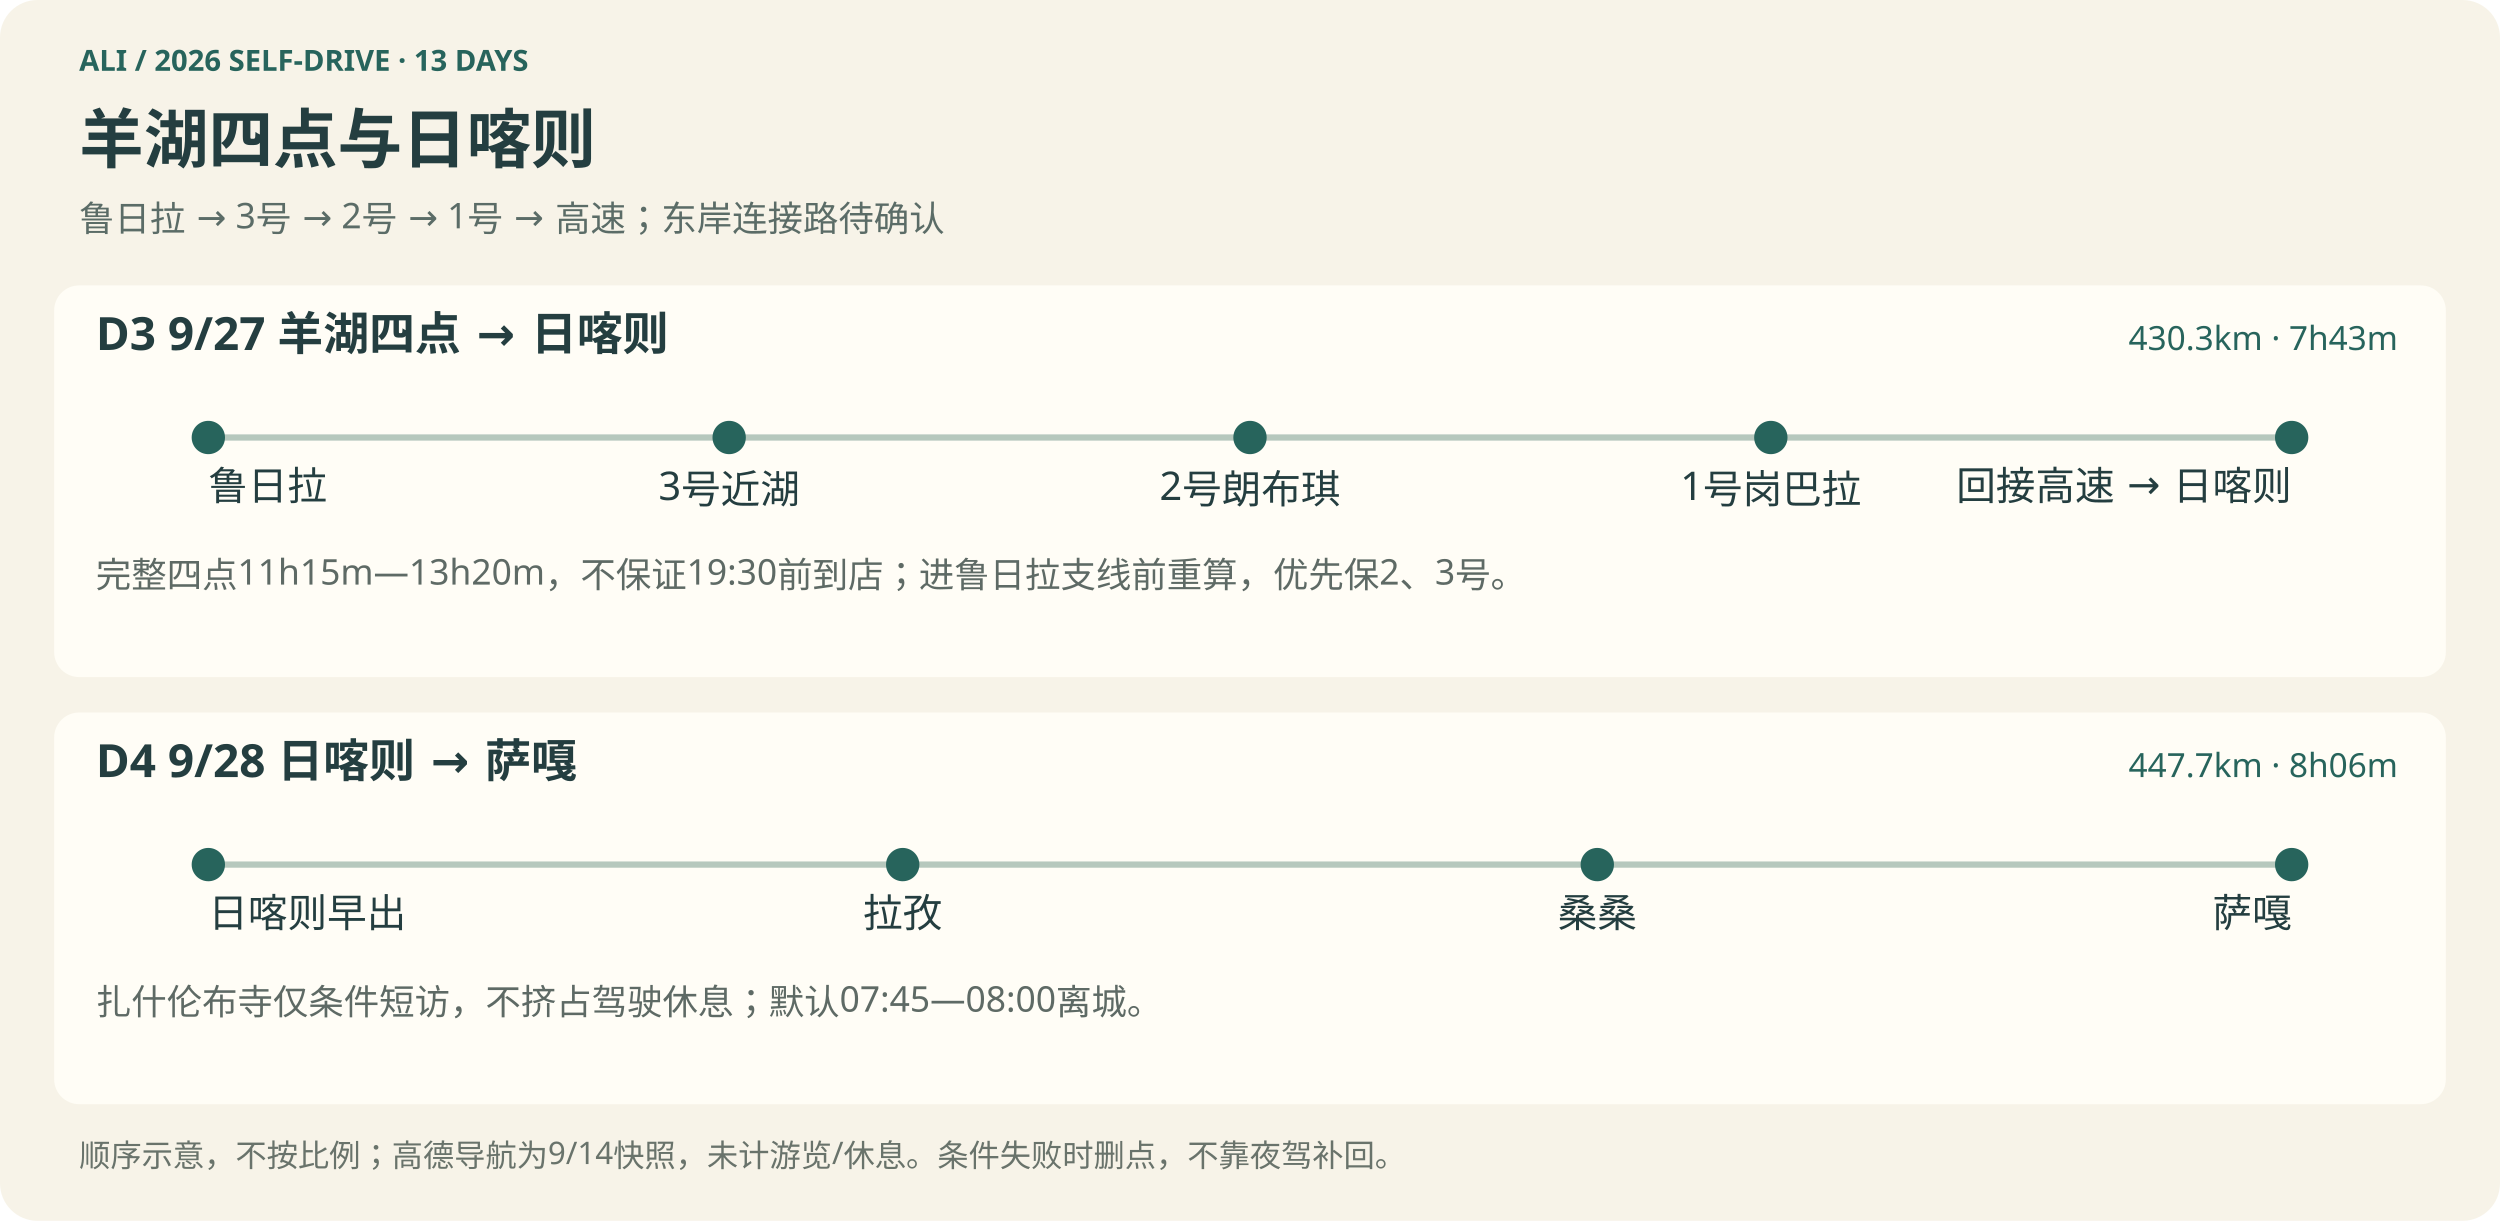
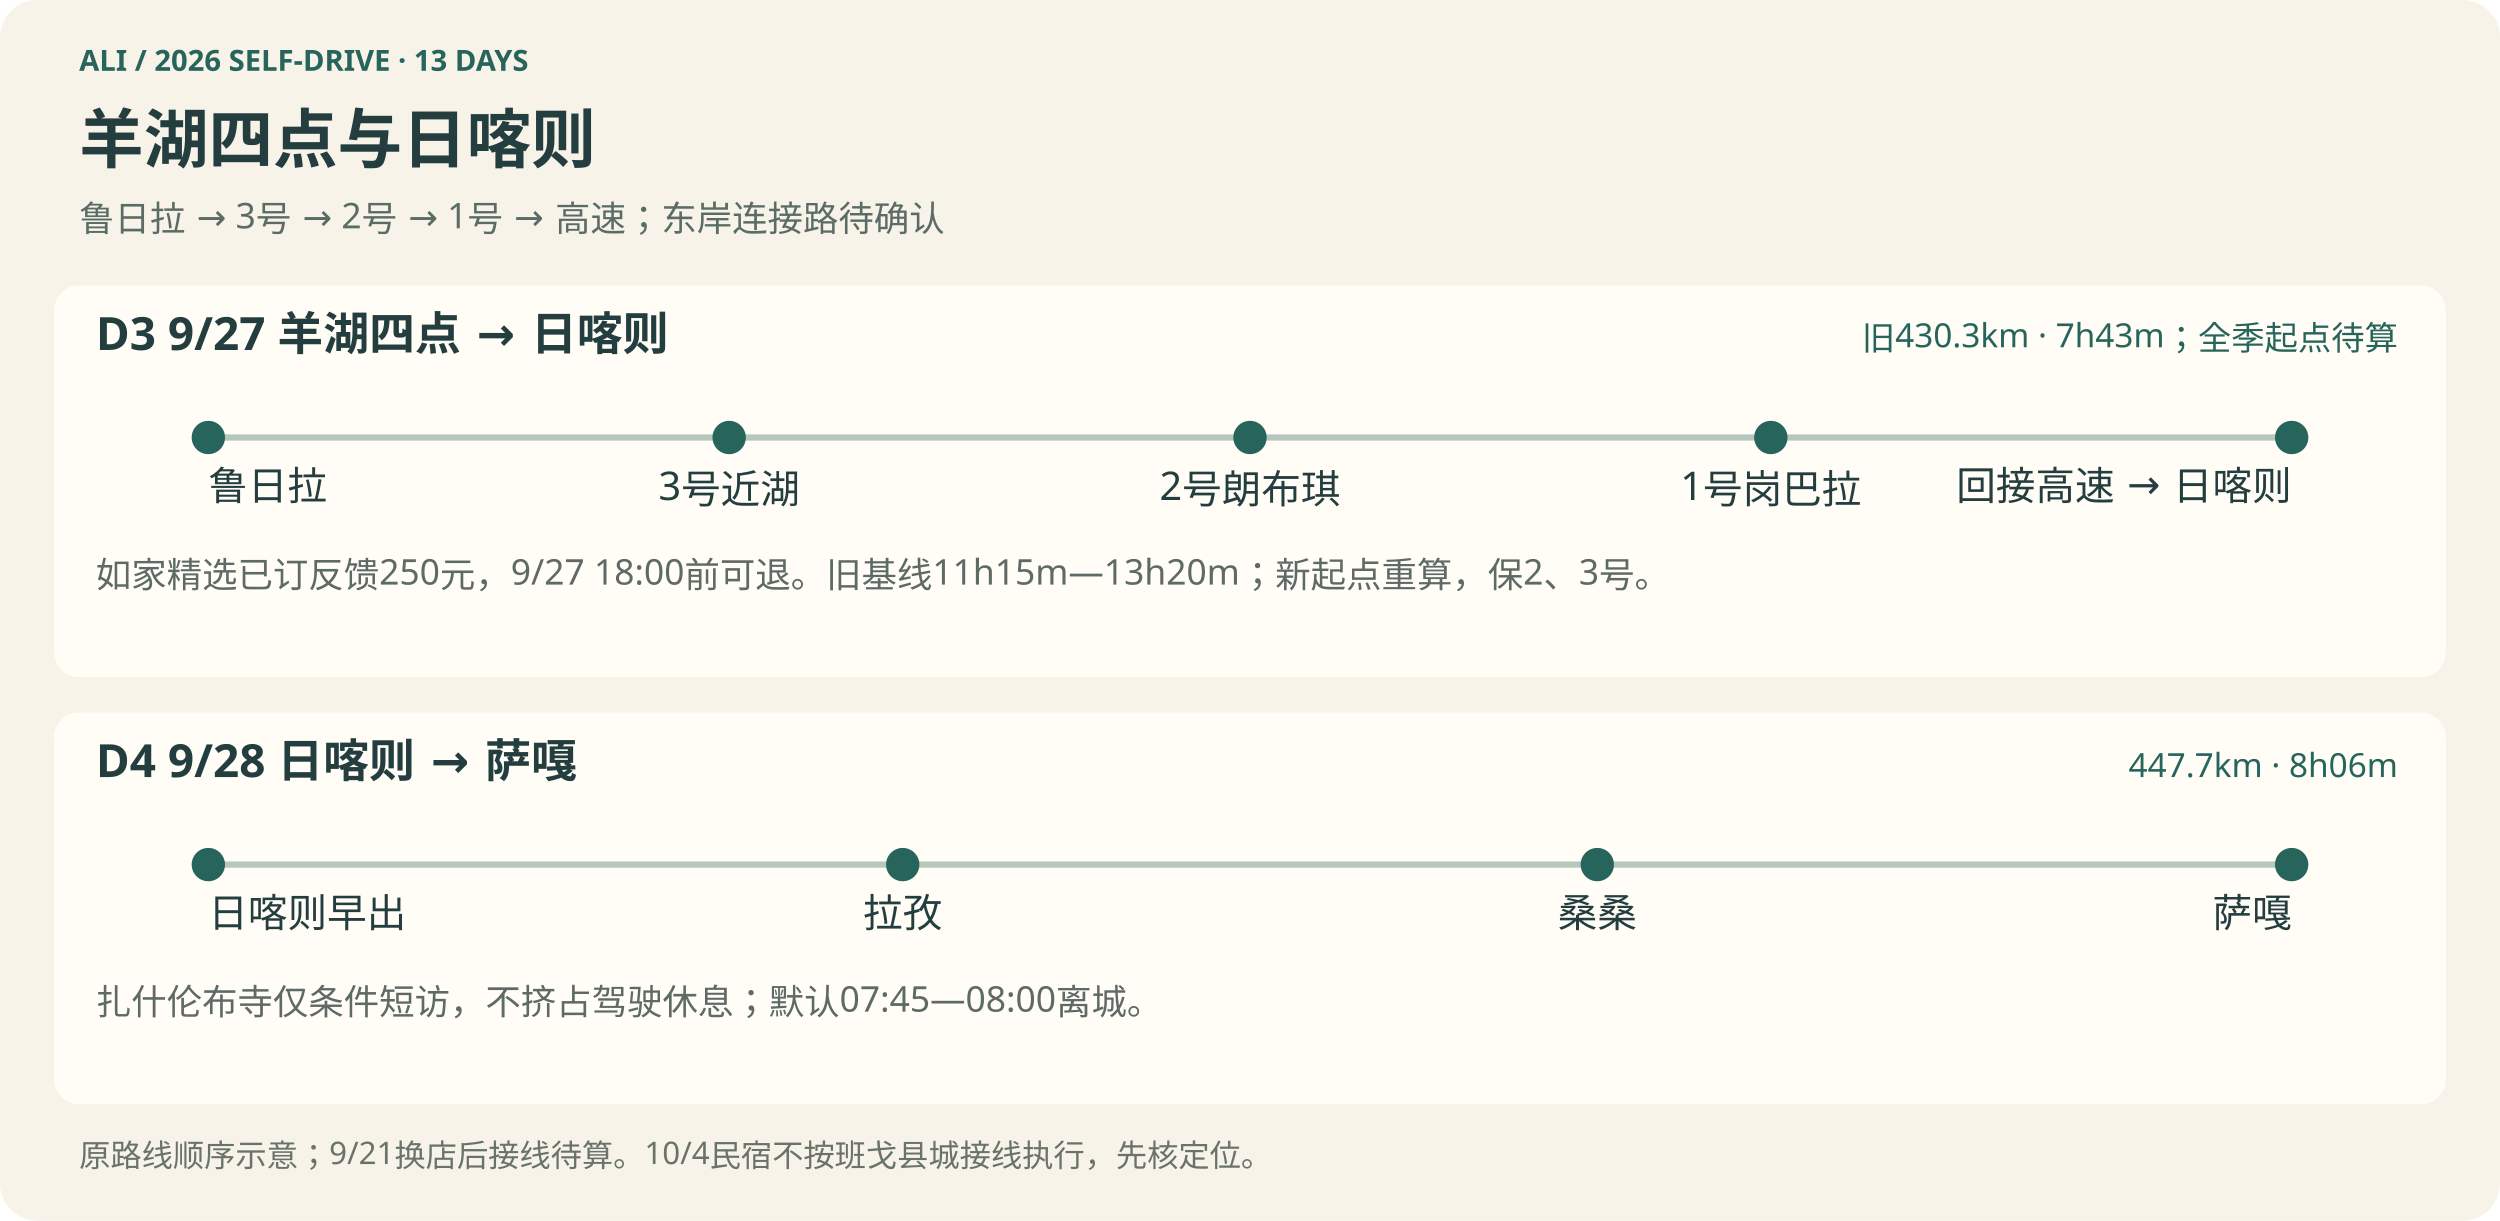
<svg xmlns="http://www.w3.org/2000/svg" viewBox="0 0 1200 586" class="ali-route-map" role="img">
  <g font-family="PingFang SC,Microsoft YaHei,sans-serif">
    <rect width="1200" height="586" rx="18" fill="#f7f3e8" />
    <text x="38.0" y="34.0" font-size="14" fill="#27645c" text-anchor="start" font-weight="600">ALI / 2026     SELF-DRIVE · 13 DAYS</text>
    <text x="38.0" y="78.0" font-size="31" fill="#243e40" text-anchor="start" font-weight="700">羊湖四点与日喀则</text>
    <text x="38.0" y="111.0" font-size="17" fill="#5b6c67" text-anchor="start" font-weight="400">鲁日拉 → 3号 → 2号 → 1号 → 高速；东岸连接路待确认</text>
    <rect x="26" y="137" width="1148" height="188" rx="12" fill="#fffdf6" />
    <text x="46.0" y="168.0" font-size="22" fill="#243e40" text-anchor="start" font-weight="600">D3  9/27  羊湖四点 → 日喀则</text>
-     <text x="1151.0" y="168.0" font-size="16" fill="#27645c" text-anchor="end" font-weight="400">430.3km · 7h43m</text>
+     <text x="1151.0" y="168.0" font-size="16" fill="#27645c" text-anchor="end" font-weight="400">旧430.3km · 7h43m；全季起点待算</text>
    <g data-layer="route-a">
      <line x1="100" y1="210" x2="1100" y2="210" stroke="#b6c8bd" stroke-width="3" />
    </g>
    <g data-layer="sights-core">
-       <g class="point tier-1" data-point-id="d3-stop-0" data-title="鲁日拉" data-summary="完整四点11h15m—13h20m，不保证19:30前到店；进鲁日拉支线前重算，优先保2、3号。" data-day-a="D3" data-kind="viewpoint" data-tier="1" data-action="core" data-status="documented" data-route-scope="A" data-elevation="" data-cost-basis="2026-09-14规划；点位与连线不是停车、准入或飞行许可。">
+       <g class="point tier-1" data-point-id="d3-stop-0" data-title="鲁日拉" data-summary="如家精选已订反馈250元，9/27 18:00前可退。旧基线11h15m—13h20m；新起点重算，保2、3号。" data-day-a="D3" data-kind="viewpoint" data-tier="1" data-action="core" data-status="documented" data-route-scope="A" data-elevation="" data-cost-basis="2026-09-14规划；点位与连线不是停车、准入或飞行许可。">
        <circle class="point-symbol" cx="100.0" cy="210" r="8" fill="#27645c" />
        <text x="100.0" y="240.0" font-size="19" fill="#243e40" text-anchor="start" font-weight="500">鲁日拉</text>
      </g>
-       <g class="point tier-1" data-point-id="d3-stop-1" data-title="3号近湖" data-summary="完整四点11h15m—13h20m，不保证19:30前到店；进鲁日拉支线前重算，优先保2、3号。" data-day-a="D3" data-kind="viewpoint" data-tier="1" data-action="core" data-status="documented" data-route-scope="A" data-elevation="" data-cost-basis="2026-09-14规划；点位与连线不是停车、准入或飞行许可。">
+       <g class="point tier-1" data-point-id="d3-stop-1" data-title="3号近湖" data-summary="如家精选已订反馈250元，9/27 18:00前可退。旧基线11h15m—13h20m；新起点重算，保2、3号。" data-day-a="D3" data-kind="viewpoint" data-tier="1" data-action="core" data-status="documented" data-route-scope="A" data-elevation="" data-cost-basis="2026-09-14规划；点位与连线不是停车、准入或飞行许可。">
        <circle class="point-symbol" cx="350.0" cy="210" r="8" fill="#27645c" />
        <text x="350.0" y="240.0" font-size="19" fill="#243e40" text-anchor="middle" font-weight="500">3号近湖</text>
      </g>
-       <g class="point tier-1" data-point-id="d3-stop-2" data-title="2号朗布琪" data-summary="完整四点11h15m—13h20m，不保证19:30前到店；进鲁日拉支线前重算，优先保2、3号。" data-day-a="D3" data-kind="viewpoint" data-tier="1" data-action="core" data-status="documented" data-route-scope="A" data-elevation="" data-cost-basis="2026-09-14规划；点位与连线不是停车、准入或飞行许可。">
+       <g class="point tier-1" data-point-id="d3-stop-2" data-title="2号朗布琪" data-summary="如家精选已订反馈250元，9/27 18:00前可退。旧基线11h15m—13h20m；新起点重算，保2、3号。" data-day-a="D3" data-kind="viewpoint" data-tier="1" data-action="core" data-status="documented" data-route-scope="A" data-elevation="" data-cost-basis="2026-09-14规划；点位与连线不是停车、准入或飞行许可。">
        <circle class="point-symbol" cx="600.0" cy="210" r="8" fill="#27645c" />
        <text x="600.0" y="240.0" font-size="19" fill="#243e40" text-anchor="middle" font-weight="500">2号朗布琪</text>
      </g>
-       <g class="point tier-1" data-point-id="d3-stop-3" data-title="1号岗巴拉" data-summary="完整四点11h15m—13h20m，不保证19:30前到店；进鲁日拉支线前重算，优先保2、3号。" data-day-a="D3" data-kind="viewpoint" data-tier="1" data-action="core" data-status="documented" data-route-scope="A" data-elevation="" data-cost-basis="2026-09-14规划；点位与连线不是停车、准入或飞行许可。">
+       <g class="point tier-1" data-point-id="d3-stop-3" data-title="1号岗巴拉" data-summary="如家精选已订反馈250元，9/27 18:00前可退。旧基线11h15m—13h20m；新起点重算，保2、3号。" data-day-a="D3" data-kind="viewpoint" data-tier="1" data-action="core" data-status="documented" data-route-scope="A" data-elevation="" data-cost-basis="2026-09-14规划；点位与连线不是停车、准入或飞行许可。">
        <circle class="point-symbol" cx="850.0" cy="210" r="8" fill="#27645c" />
        <text x="850.0" y="240.0" font-size="19" fill="#243e40" text-anchor="middle" font-weight="500">1号岗巴拉</text>
      </g>
-       <g class="point tier-1" data-point-id="d3-stop-4" data-title="回接高速 → 日喀则" data-summary="完整四点11h15m—13h20m，不保证19:30前到店；进鲁日拉支线前重算，优先保2、3号。" data-day-a="D3" data-kind="viewpoint" data-tier="1" data-action="core" data-status="documented" data-route-scope="A" data-elevation="" data-cost-basis="2026-09-14规划；点位与连线不是停车、准入或飞行许可。">
+       <g class="point tier-1" data-point-id="d3-stop-4" data-title="回接高速 → 日喀则" data-summary="如家精选已订反馈250元，9/27 18:00前可退。旧基线11h15m—13h20m；新起点重算，保2、3号。" data-day-a="D3" data-kind="viewpoint" data-tier="1" data-action="core" data-status="documented" data-route-scope="A" data-elevation="" data-cost-basis="2026-09-14规划；点位与连线不是停车、准入或飞行许可。">
        <circle class="point-symbol" cx="1100.0" cy="210" r="8" fill="#27645c" />
        <text x="1100.0" y="240.0" font-size="19" fill="#243e40" text-anchor="end" font-weight="500">回接高速 → 日喀则</text>
      </g>
    </g>
-     <text x="46.0" y="282.0" font-size="17" fill="#5e6a65" text-anchor="start" font-weight="400">完整四点11h15m—13h20m，不保证19:30前到店；进鲁日拉支线前重算，优先保2、3号。</text>
+     <text x="46.0" y="282.0" font-size="17" fill="#5e6a65" text-anchor="start" font-weight="400">如家精选已订反馈250元，9/27 18:00前可退。旧基线11h15m—13h20m；新起点重算，保2、3号。</text>
    <rect x="26" y="342" width="1148" height="188" rx="12" fill="#fffdf6" />
    <text x="46.0" y="373.0" font-size="22" fill="#243e40" text-anchor="start" font-weight="600">D4  9/28  日喀则 → 萨嘎</text>
    <text x="1151.0" y="373.0" font-size="16" fill="#27645c" text-anchor="end" font-weight="400">447.7km · 8h06m</text>
    <g data-layer="route-a">
      <line x1="100" y1="415" x2="1100" y2="415" stroke="#b6c8bd" stroke-width="3" />
    </g>
    <g data-layer="sights-core">
      <g class="point tier-1" data-point-id="d4-stop-0" data-title="日喀则早出" data-summary="扎什伦布寺仅条件短访，不挤占驾驶休息；默认07:45—08:00离城。" data-day-a="D4" data-kind="viewpoint" data-tier="1" data-action="core" data-status="documented" data-route-scope="A" data-elevation="" data-cost-basis="2026-09-14规划；点位与连线不是停车、准入或飞行许可。">
        <circle class="point-symbol" cx="100.0" cy="415" r="8" fill="#27645c" />
        <text x="100.0" y="445.0" font-size="19" fill="#243e40" text-anchor="start" font-weight="500">日喀则早出</text>
      </g>
      <g class="point tier-1" data-point-id="d4-stop-1" data-title="拉孜" data-summary="扎什伦布寺仅条件短访，不挤占驾驶休息；默认07:45—08:00离城。" data-day-a="D4" data-kind="viewpoint" data-tier="1" data-action="core" data-status="documented" data-route-scope="A" data-elevation="" data-cost-basis="2026-09-14规划；点位与连线不是停车、准入或飞行许可。">
        <circle class="point-symbol" cx="433.3" cy="415" r="8" fill="#27645c" />
        <text x="433.3" y="445.0" font-size="19" fill="#243e40" text-anchor="middle" font-weight="500">拉孜</text>
      </g>
      <g class="point tier-1" data-point-id="d4-stop-2" data-title="桑桑" data-summary="扎什伦布寺仅条件短访，不挤占驾驶休息；默认07:45—08:00离城。" data-day-a="D4" data-kind="viewpoint" data-tier="1" data-action="core" data-status="documented" data-route-scope="A" data-elevation="" data-cost-basis="2026-09-14规划；点位与连线不是停车、准入或飞行许可。">
        <circle class="point-symbol" cx="766.7" cy="415" r="8" fill="#27645c" />
        <text x="766.7" y="445.0" font-size="19" fill="#243e40" text-anchor="middle" font-weight="500">桑桑</text>
      </g>
      <g class="point tier-1" data-point-id="d4-stop-3" data-title="萨嘎" data-summary="扎什伦布寺仅条件短访，不挤占驾驶休息；默认07:45—08:00离城。" data-day-a="D4" data-kind="viewpoint" data-tier="1" data-action="core" data-status="documented" data-route-scope="A" data-elevation="" data-cost-basis="2026-09-14规划；点位与连线不是停车、准入或飞行许可。">
        <circle class="point-symbol" cx="1100.0" cy="415" r="8" fill="#27645c" />
        <text x="1100.0" y="445.0" font-size="19" fill="#243e40" text-anchor="end" font-weight="500">萨嘎</text>
      </g>
    </g>
    <text x="46.0" y="487.0" font-size="17" fill="#5e6a65" text-anchor="start" font-weight="400">扎什伦布寺仅条件短访，不挤占驾驶休息；默认07:45—08:00离城。</text>
-     <text x="38.0" y="560.0" font-size="15" fill="#69736b" text-anchor="start" font-weight="400">顺序示意，不按比例；高德导航为9/14快照，未计游览/休息。条件失败时删点，不靠夜驾补回。</text>
+     <text x="38.0" y="560.0" font-size="15" fill="#69736b" text-anchor="start" font-weight="400">原路线顺序示意；9/21换店后接线待算。10/4民宿不按班戈县城接线执行，先核定位。</text>
    <g data-layer="route-a" />
    <g data-layer="route-b" />
    <g data-layer="route-common" />
    <g data-layer="lodging" />
    <g data-layer="sights-core" />
    <g data-layer="sights-secondary" />
    <g data-layer="passes" />
    <g data-layer="places" />
    <g data-layer="culture" />
    <g data-layer="water-landforms" />
    <g data-layer="context-landmarks" />
    <g data-layer="alternatives" />
  </g>
</svg>
